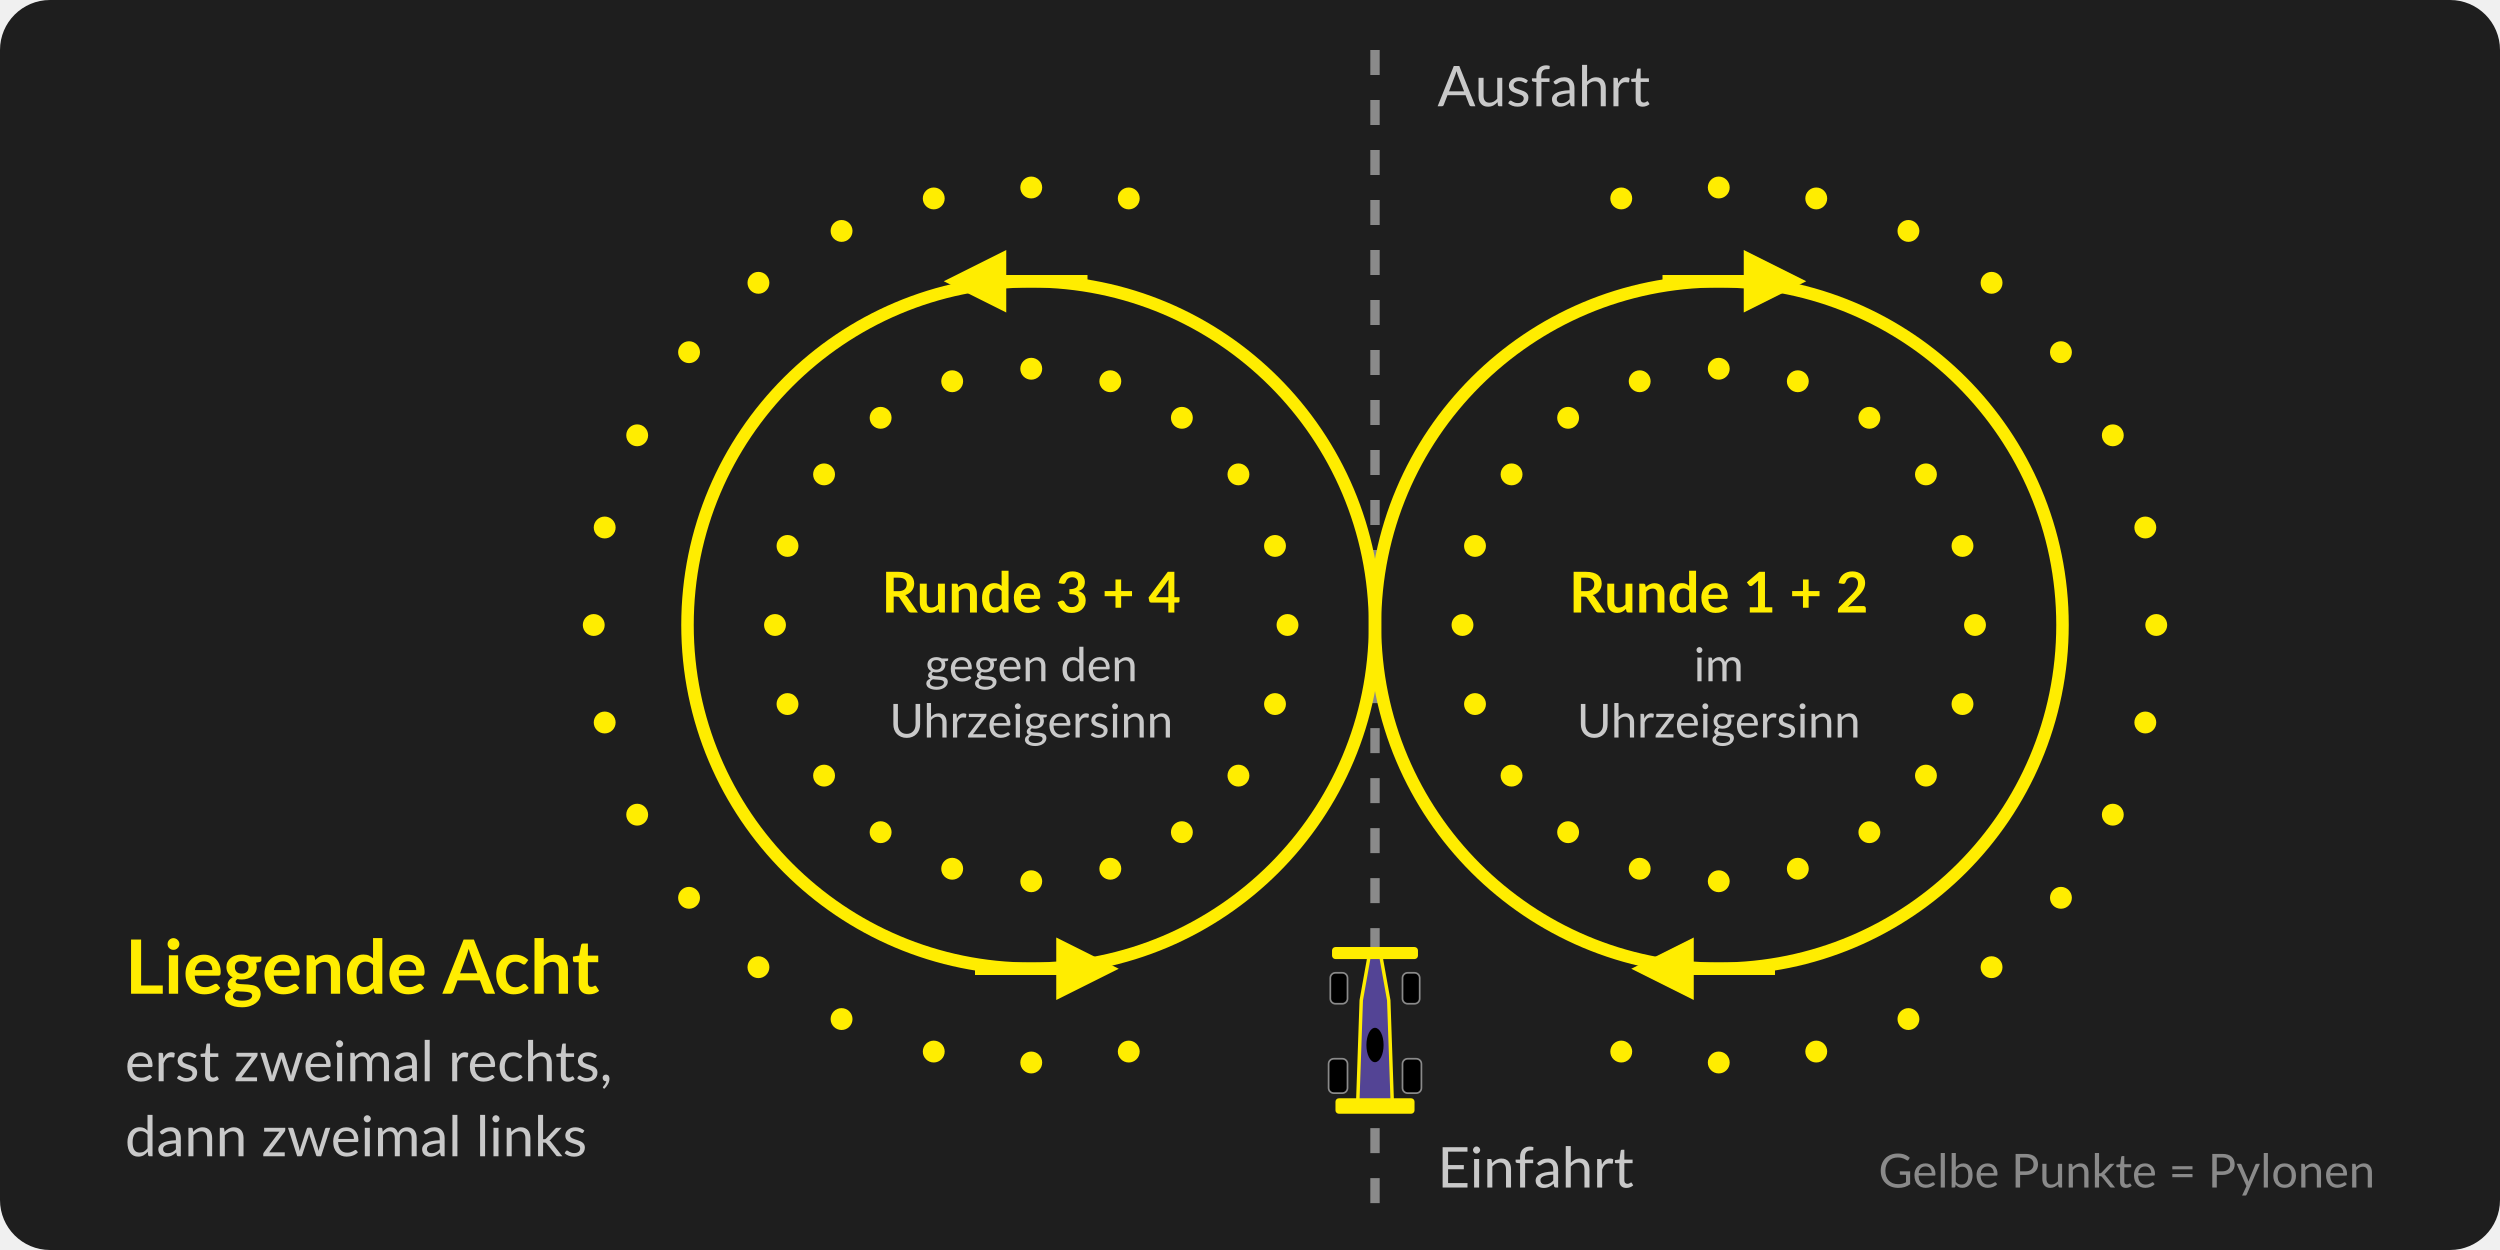
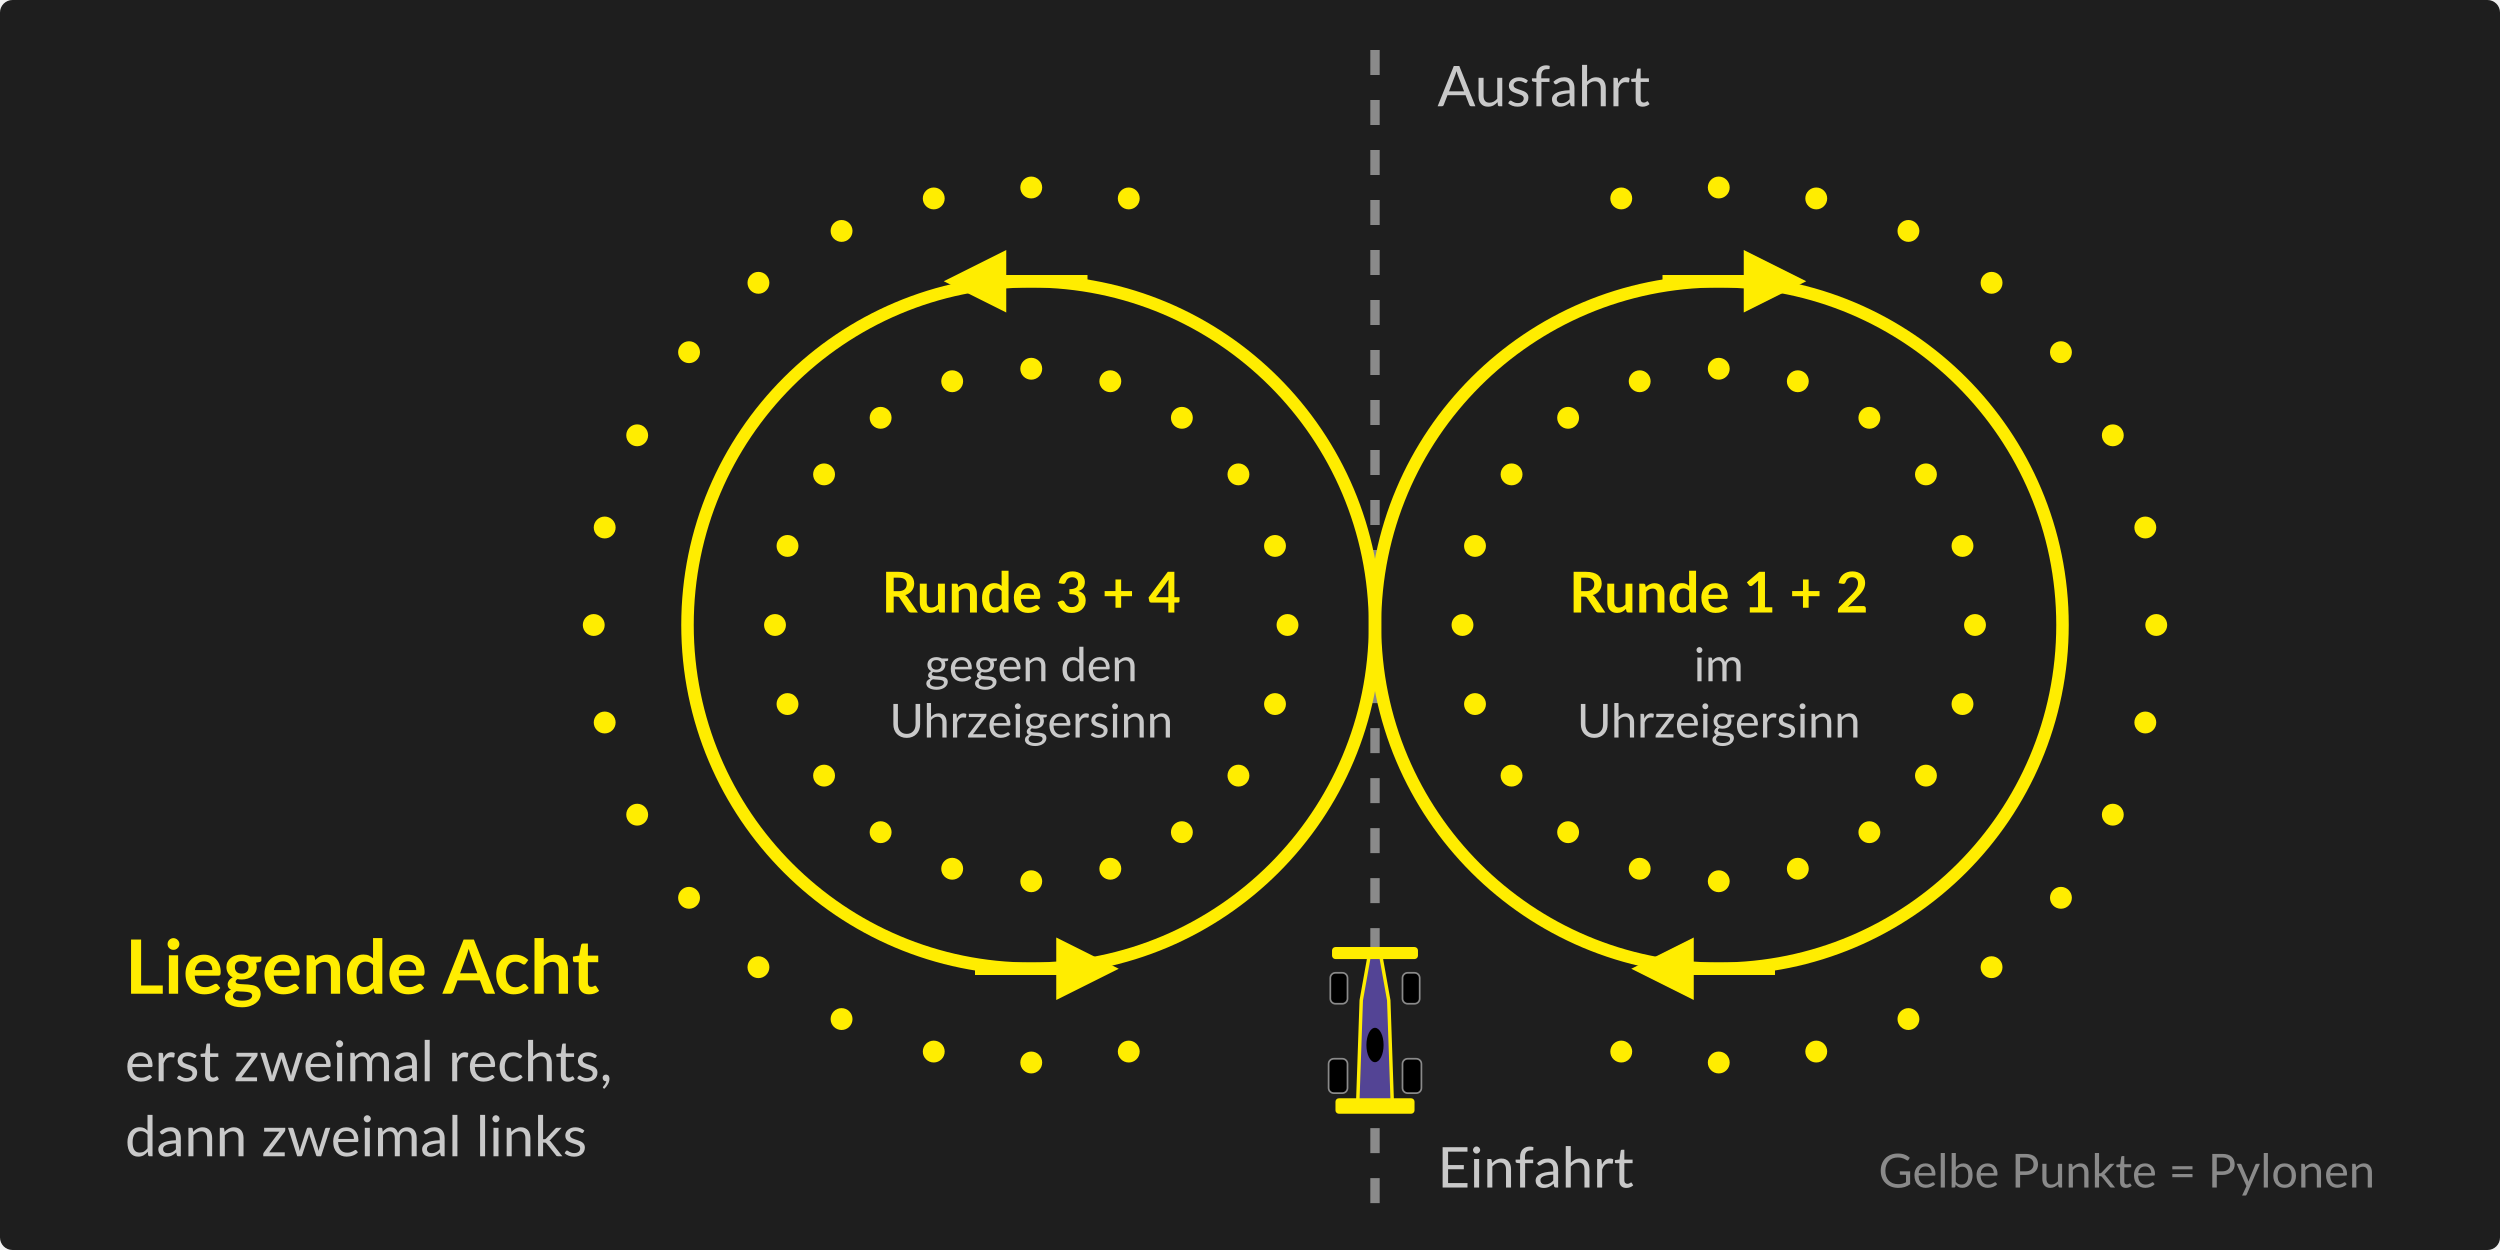
<svg xmlns="http://www.w3.org/2000/svg" viewBox="0 0 800 400" width="800" height="400" role="img" aria-label="Skidpad: Das Auto fährt eine liegende Acht aus zwei Kreisen">
  <defs>
    <g id="car">
      <rect x="-48" y="-23" width="9" height="46" rx="2" fill="#FFED00" />
      <rect x="-36" y="-27" width="20" height="11" rx="3" fill="#000000" stroke="#8A8A8A" />
      <rect x="-36" y="16" width="20" height="11" rx="3" fill="#000000" stroke="#8A8A8A" />
      <rect x="16" y="-26" width="18" height="10" rx="3" fill="#000000" stroke="#8A8A8A" />
      <rect x="16" y="16" width="18" height="10" rx="3" fill="#000000" stroke="#8A8A8A" />
      <path d="M-40,-10 L18,-8 L46,-3 L46,3 L18,8 L-40,10 Z" fill="#534495" stroke="#FFED00" stroke-width="2" />
      <ellipse cx="-8" cy="0" rx="10" ry="5" fill="#000000" />
      <rect x="42" y="-25" width="7" height="50" rx="2" fill="#FFED00" />
    </g>
    <marker id="arrow" viewBox="0 0 10 10" refX="5" refY="5" markerWidth="5" markerHeight="5" orient="auto-start-reverse">
      <path d="M0,0 L10,5 L0,10 z" fill="#FFED00" />
    </marker>
    <marker id="arrow-light" viewBox="0 0 10 10" refX="5" refY="5" markerWidth="5" markerHeight="5" orient="auto-start-reverse">
      <path d="M0,0 L10,5 L0,10 z" fill="#C9C9C9" />
    </marker>
  </defs>
-   <rect width="800" height="400" rx="16" fill="#1E1E1E" />
+   <rect width="800" height="400" rx="4" fill="#1E1E1E" />
  <g font-family="Lato, 'Helvetica Neue', Arial, sans-serif" fill="#FFFFFF">
    <path d="M440,385 L440,200" stroke="#8A8A8A" stroke-width="3" stroke-dasharray="8 8" />
    <path d="M440,200 L440,15" stroke="#8A8A8A" stroke-width="3" stroke-dasharray="8 8" />
    <circle cx="330" cy="200" r="110" fill="none" stroke="#FFED00" stroke-width="4" />
    <circle cx="412.0" cy="200.0" r="3.5" fill="#FFED00" />
    <circle cx="408.0" cy="225.3" r="3.5" fill="#FFED00" />
    <circle cx="396.3" cy="248.2" r="3.5" fill="#FFED00" />
    <circle cx="378.2" cy="266.3" r="3.5" fill="#FFED00" />
    <circle cx="355.3" cy="278.0" r="3.5" fill="#FFED00" />
    <circle cx="330.0" cy="282.0" r="3.5" fill="#FFED00" />
    <circle cx="304.7" cy="278.0" r="3.5" fill="#FFED00" />
    <circle cx="281.8" cy="266.3" r="3.5" fill="#FFED00" />
    <circle cx="263.7" cy="248.2" r="3.5" fill="#FFED00" />
    <circle cx="252.0" cy="225.3" r="3.5" fill="#FFED00" />
    <circle cx="248.0" cy="200.0" r="3.5" fill="#FFED00" />
    <circle cx="252.0" cy="174.7" r="3.5" fill="#FFED00" />
    <circle cx="263.7" cy="151.8" r="3.5" fill="#FFED00" />
    <circle cx="281.8" cy="133.7" r="3.5" fill="#FFED00" />
    <circle cx="304.7" cy="122.0" r="3.5" fill="#FFED00" />
    <circle cx="330.0" cy="118.0" r="3.5" fill="#FFED00" />
    <circle cx="355.3" cy="122.0" r="3.5" fill="#FFED00" />
    <circle cx="378.2" cy="133.7" r="3.5" fill="#FFED00" />
    <circle cx="396.3" cy="151.8" r="3.5" fill="#FFED00" />
    <circle cx="408.0" cy="174.7" r="3.5" fill="#FFED00" />
    <circle cx="361.2" cy="336.5" r="3.5" fill="#FFED00" />
    <circle cx="330.0" cy="340.0" r="3.5" fill="#FFED00" />
    <circle cx="298.8" cy="336.5" r="3.5" fill="#FFED00" />
    <circle cx="269.3" cy="326.1" r="3.5" fill="#FFED00" />
    <circle cx="242.7" cy="309.5" r="3.5" fill="#FFED00" />
    <circle cx="220.5" cy="287.3" r="3.5" fill="#FFED00" />
    <circle cx="203.9" cy="260.7" r="3.5" fill="#FFED00" />
    <circle cx="193.5" cy="231.2" r="3.5" fill="#FFED00" />
    <circle cx="190.0" cy="200.0" r="3.5" fill="#FFED00" />
    <circle cx="193.5" cy="168.8" r="3.5" fill="#FFED00" />
    <circle cx="203.9" cy="139.3" r="3.5" fill="#FFED00" />
    <circle cx="220.5" cy="112.7" r="3.5" fill="#FFED00" />
    <circle cx="242.7" cy="90.5" r="3.5" fill="#FFED00" />
    <circle cx="269.3" cy="73.9" r="3.5" fill="#FFED00" />
    <circle cx="298.8" cy="63.5" r="3.5" fill="#FFED00" />
    <circle cx="330.0" cy="60.0" r="3.5" fill="#FFED00" />
    <circle cx="361.2" cy="63.5" r="3.5" fill="#FFED00" />
    <circle cx="550" cy="200" r="110" fill="none" stroke="#FFED00" stroke-width="4" />
    <circle cx="632.0" cy="200.0" r="3.5" fill="#FFED00" />
    <circle cx="628.0" cy="225.3" r="3.5" fill="#FFED00" />
    <circle cx="616.3" cy="248.2" r="3.5" fill="#FFED00" />
    <circle cx="598.2" cy="266.3" r="3.5" fill="#FFED00" />
    <circle cx="575.3" cy="278.0" r="3.5" fill="#FFED00" />
    <circle cx="550.0" cy="282.0" r="3.5" fill="#FFED00" />
    <circle cx="524.7" cy="278.0" r="3.5" fill="#FFED00" />
    <circle cx="501.8" cy="266.3" r="3.5" fill="#FFED00" />
    <circle cx="483.7" cy="248.2" r="3.5" fill="#FFED00" />
    <circle cx="472.0" cy="225.3" r="3.5" fill="#FFED00" />
    <circle cx="468.0" cy="200.0" r="3.5" fill="#FFED00" />
    <circle cx="472.0" cy="174.7" r="3.5" fill="#FFED00" />
    <circle cx="483.7" cy="151.8" r="3.5" fill="#FFED00" />
    <circle cx="501.8" cy="133.7" r="3.5" fill="#FFED00" />
    <circle cx="524.7" cy="122.0" r="3.5" fill="#FFED00" />
    <circle cx="550.0" cy="118.0" r="3.5" fill="#FFED00" />
    <circle cx="575.3" cy="122.0" r="3.5" fill="#FFED00" />
    <circle cx="598.2" cy="133.7" r="3.5" fill="#FFED00" />
    <circle cx="616.3" cy="151.8" r="3.5" fill="#FFED00" />
    <circle cx="628.0" cy="174.7" r="3.5" fill="#FFED00" />
    <circle cx="690.0" cy="200.0" r="3.5" fill="#FFED00" />
    <circle cx="686.5" cy="231.2" r="3.5" fill="#FFED00" />
    <circle cx="676.1" cy="260.7" r="3.5" fill="#FFED00" />
    <circle cx="659.5" cy="287.3" r="3.5" fill="#FFED00" />
    <circle cx="637.3" cy="309.5" r="3.5" fill="#FFED00" />
    <circle cx="610.7" cy="326.1" r="3.5" fill="#FFED00" />
    <circle cx="581.2" cy="336.5" r="3.5" fill="#FFED00" />
    <circle cx="550.0" cy="340.0" r="3.5" fill="#FFED00" />
    <circle cx="518.8" cy="336.5" r="3.5" fill="#FFED00" />
    <circle cx="518.8" cy="63.5" r="3.5" fill="#FFED00" />
    <circle cx="550.0" cy="60.0" r="3.5" fill="#FFED00" />
    <circle cx="581.2" cy="63.5" r="3.5" fill="#FFED00" />
    <circle cx="610.7" cy="73.9" r="3.5" fill="#FFED00" />
    <circle cx="637.3" cy="90.5" r="3.5" fill="#FFED00" />
    <circle cx="659.5" cy="112.7" r="3.5" fill="#FFED00" />
    <circle cx="676.1" cy="139.3" r="3.5" fill="#FFED00" />
    <circle cx="686.5" cy="168.8" r="3.5" fill="#FFED00" />
    <path d="M312,310 L348,310" stroke="#FFED00" stroke-width="4" marker-end="url(#arrow)" />
    <path d="M348,90 L312,90" stroke="#FFED00" stroke-width="4" marker-end="url(#arrow)" />
    <path d="M568,310 L532,310" stroke="#FFED00" stroke-width="4" marker-end="url(#arrow)" />
    <path d="M532,90 L568,90" stroke="#FFED00" stroke-width="4" marker-end="url(#arrow)" />
    <use href="#car" transform="translate(440 330) rotate(-90) scale(0.55)" />
    <text x="460" y="380" font-size="18" fill="#C9C9C9" text-anchor="start" font-weight="400">Einfahrt</text>
    <text x="460" y="34" font-size="18" fill="#C9C9C9" text-anchor="start" font-weight="400">Ausfahrt</text>
    <text x="550" y="196" font-size="18" fill="#FFED00" text-anchor="middle" font-weight="700">Runde 1 + 2</text>
    <text x="550" y="218" font-size="15" fill="#C9C9C9" text-anchor="middle" font-weight="400">im</text>
    <text x="550" y="236" font-size="15" fill="#C9C9C9" text-anchor="middle" font-weight="400">Uhrzeigersinn</text>
    <text x="330" y="196" font-size="18" fill="#FFED00" text-anchor="middle" font-weight="700">Runde 3 + 4</text>
    <text x="330" y="218" font-size="15" fill="#C9C9C9" text-anchor="middle" font-weight="400">gegen den</text>
    <text x="330" y="236" font-size="15" fill="#C9C9C9" text-anchor="middle" font-weight="400">Uhrzeigersinn</text>
    <text x="40" y="318" font-size="24" fill="#FFED00" text-anchor="start" font-weight="700">Liegende Acht</text>
    <text x="40" y="346" font-size="18" fill="#C9C9C9" text-anchor="start" font-weight="400">erst zweimal rechts,</text>
    <text x="40" y="370" font-size="18" fill="#C9C9C9" text-anchor="start" font-weight="400">dann zweimal links</text>
    <text x="760" y="380" font-size="15" fill="#8A8A8A" text-anchor="end" font-weight="400">Gelbe Punkte = Pylonen</text>
  </g>
</svg>
